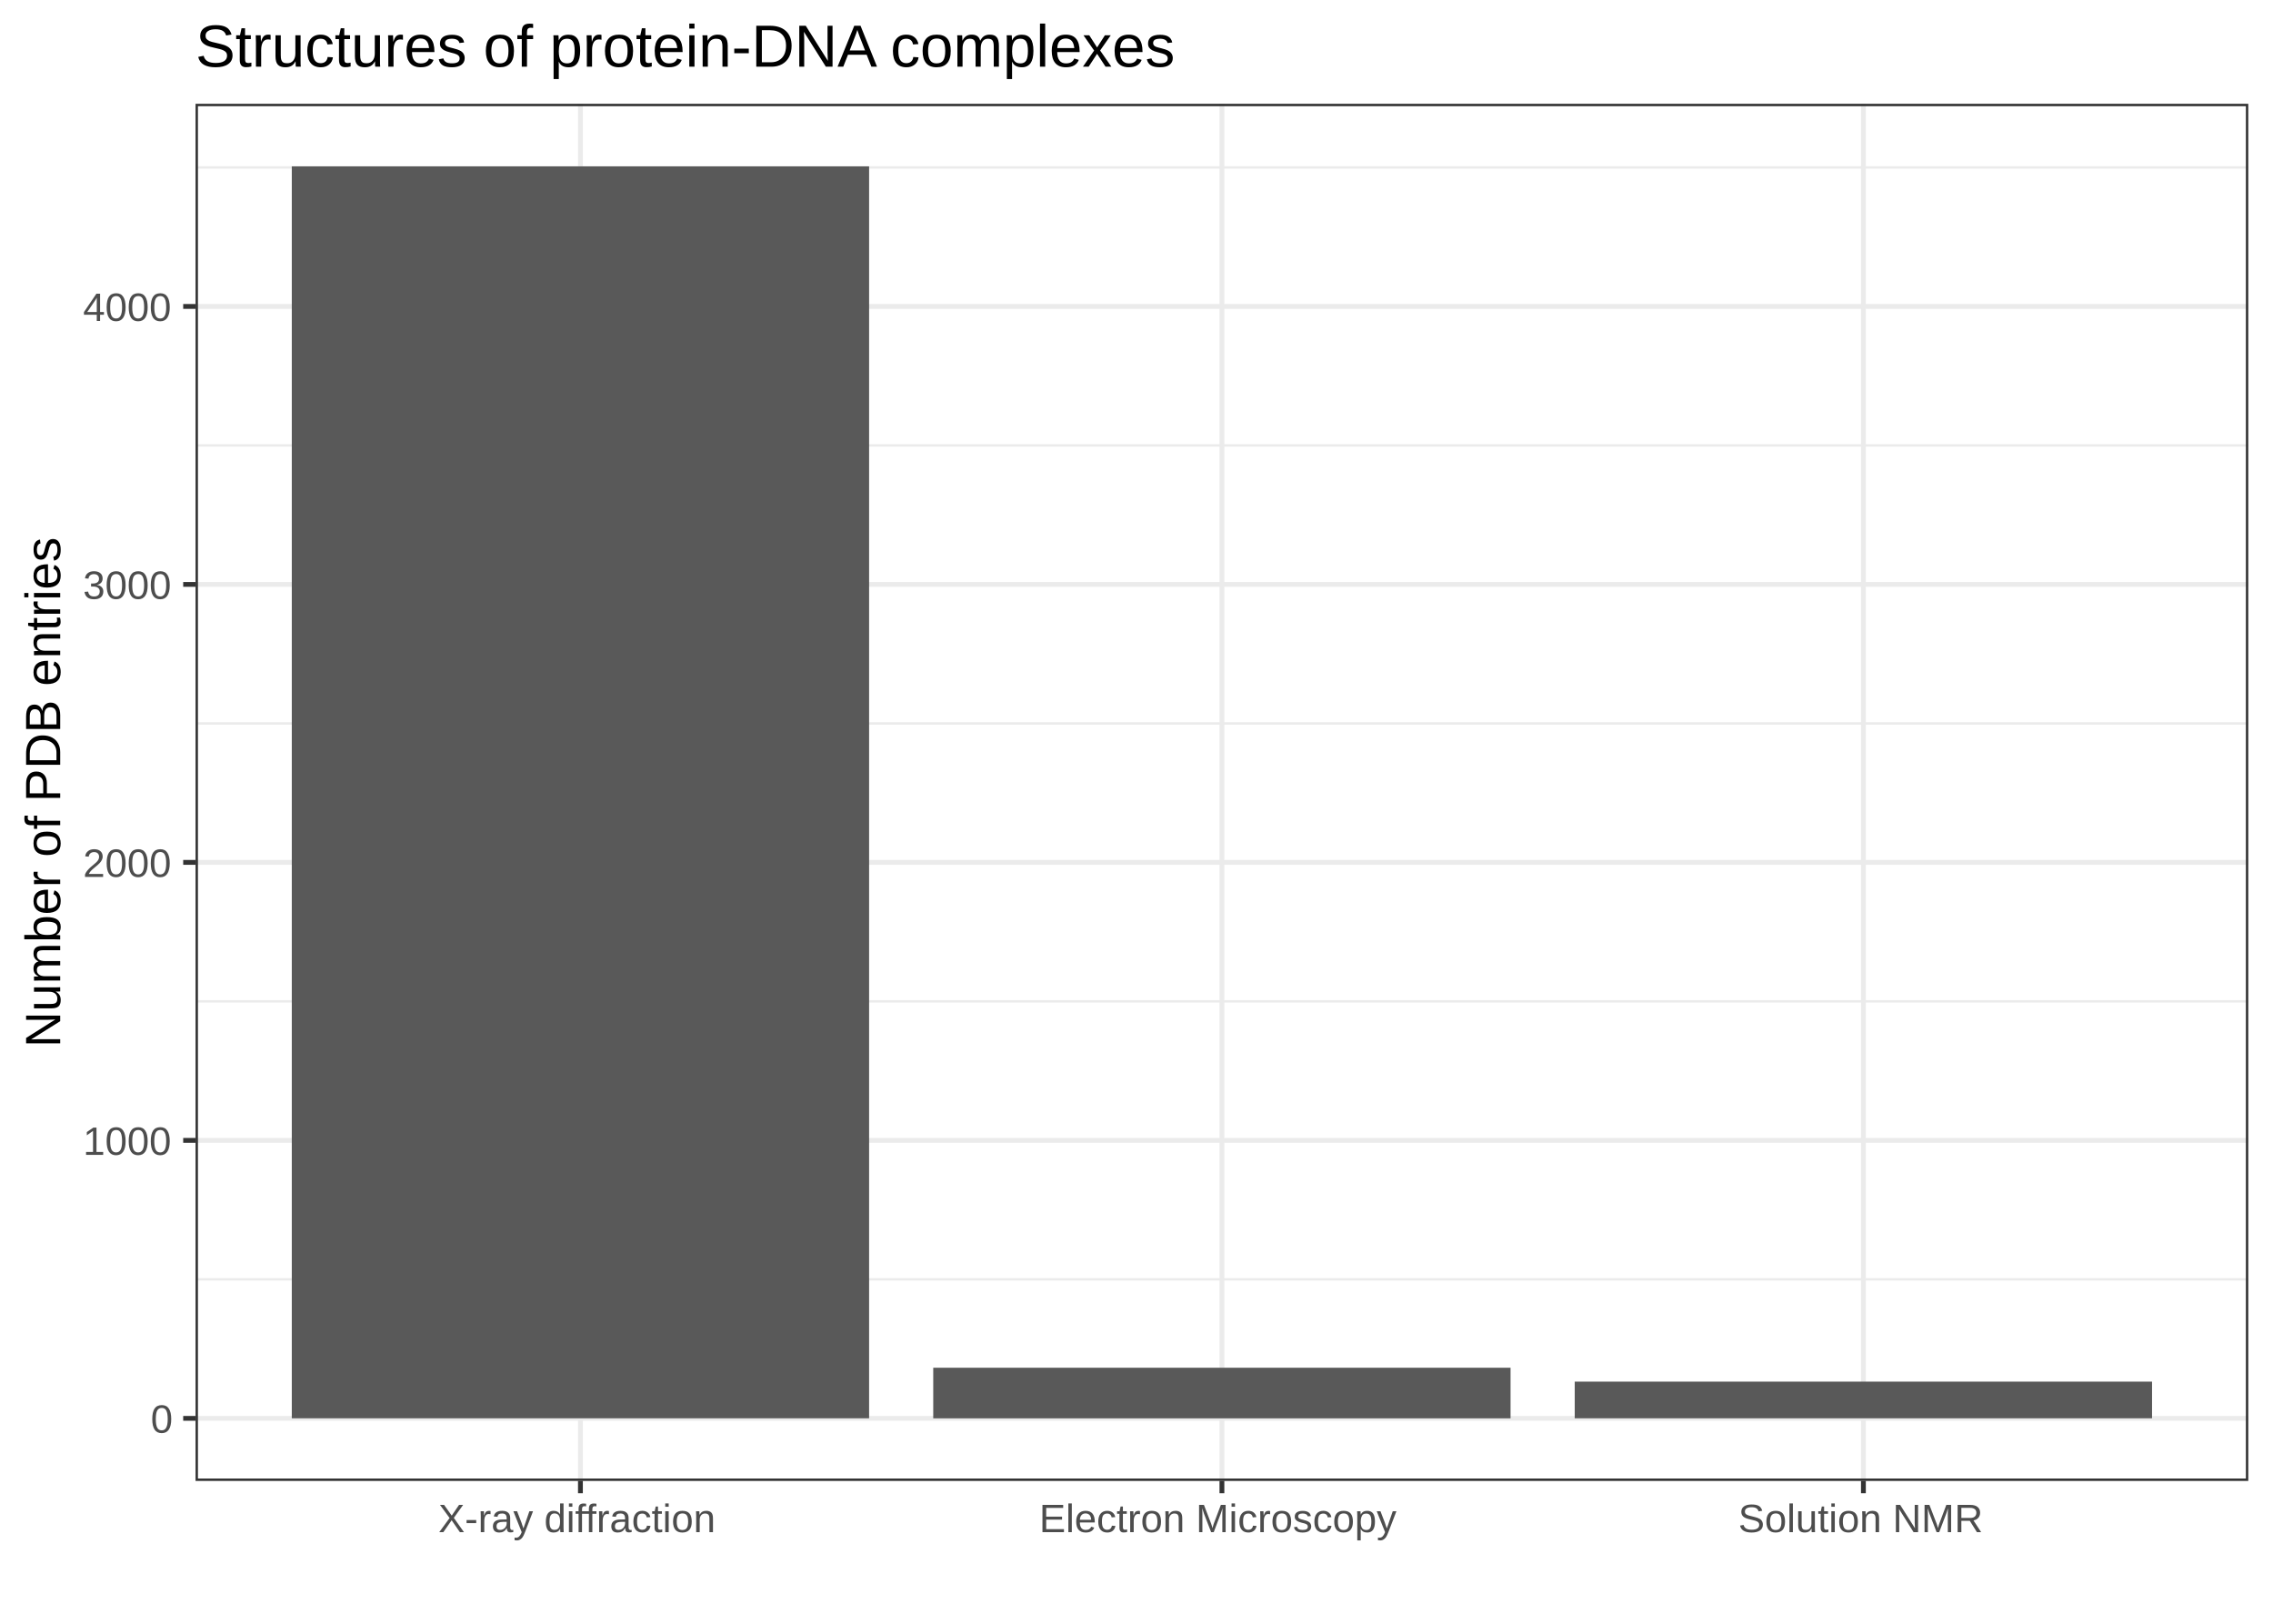
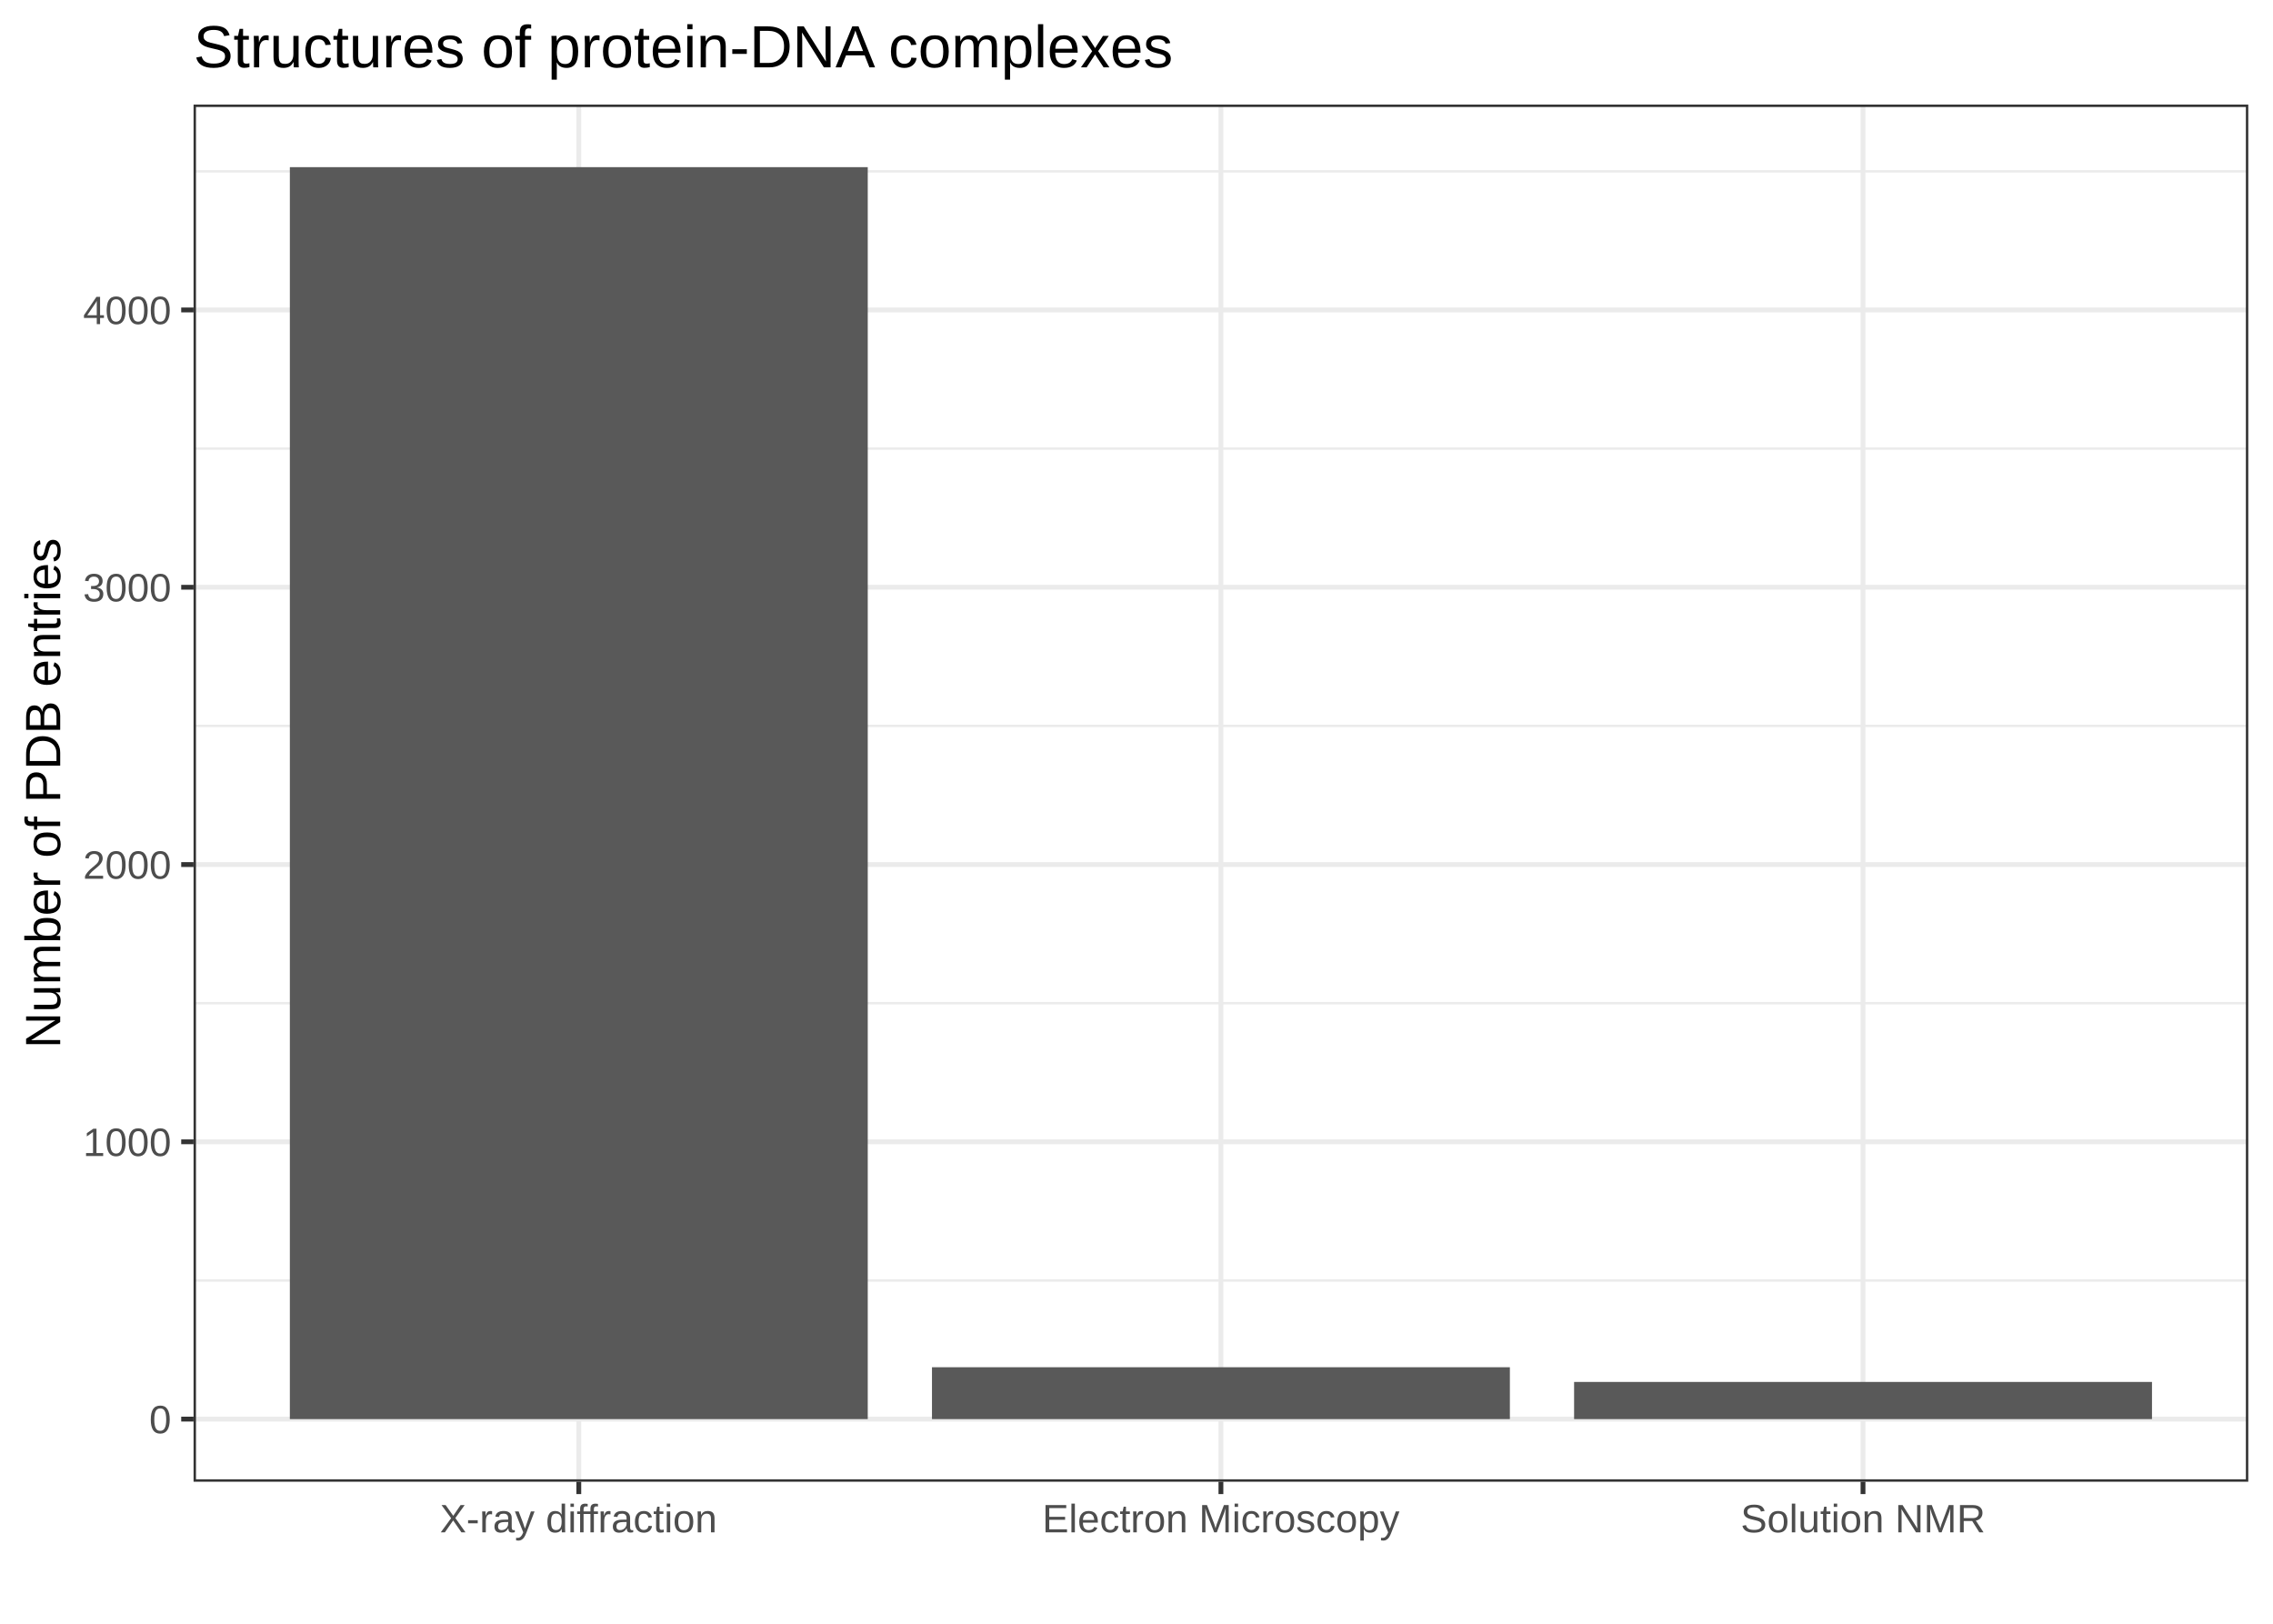
<svg xmlns="http://www.w3.org/2000/svg" viewBox="0 0 504.00 360.00">
  <defs>
    <style type="text/css">
    line, polyline, polygon, path, rect, circle {
      fill: none;
      stroke: #000000;
      stroke-linecap: round;
      stroke-linejoin: round;
      stroke-miterlimit: 10.00;
    }
  </style>
  </defs>
  <rect width="100%" height="100%" style="stroke: none; fill: #FFFFFF;" />
  <rect x="0.00" y="0.00" width="504.00" height="360.00" style="stroke-width: 1.07; stroke: #FFFFFF; fill: #FFFFFF;" />
  <defs>
-     <clipPath id="cpNDMuMzZ8NDk4LjUyfDMyOC4zM3wyMy4wMQ==">
-       <rect x="43.36" y="23.01" width="455.16" height="305.33" />
+     <clipPath id="cpNDIuOTJ8NDk4LjUyfDMyOC41MXwyMy4xOQ==">
+       <rect x="42.92" y="23.19" width="455.60" height="305.32" />
    </clipPath>
  </defs>
-   <rect x="43.36" y="23.01" width="455.16" height="305.33" style="stroke-width: 1.07; stroke: none; fill: #FFFFFF;" clip-path="url(#cpNDMuMzZ8NDk4LjUyfDMyOC4zM3wyMy4wMQ==)" />
-   <polyline points="43.36,283.64 498.52,283.64 " style="stroke-width: 0.53; stroke: #EBEBEB; stroke-linecap: butt;" clip-path="url(#cpNDMuMzZ8NDk4LjUyfDMyOC4zM3wyMy4wMQ==)" />
-   <polyline points="43.36,222.01 498.52,222.01 " style="stroke-width: 0.53; stroke: #EBEBEB; stroke-linecap: butt;" clip-path="url(#cpNDMuMzZ8NDk4LjUyfDMyOC4zM3wyMy4wMQ==)" />
-   <polyline points="43.36,160.39 498.52,160.39 " style="stroke-width: 0.53; stroke: #EBEBEB; stroke-linecap: butt;" clip-path="url(#cpNDMuMzZ8NDk4LjUyfDMyOC4zM3wyMy4wMQ==)" />
-   <polyline points="43.36,98.76 498.52,98.76 " style="stroke-width: 0.53; stroke: #EBEBEB; stroke-linecap: butt;" clip-path="url(#cpNDMuMzZ8NDk4LjUyfDMyOC4zM3wyMy4wMQ==)" />
-   <polyline points="43.36,37.13 498.52,37.13 " style="stroke-width: 0.53; stroke: #EBEBEB; stroke-linecap: butt;" clip-path="url(#cpNDMuMzZ8NDk4LjUyfDMyOC4zM3wyMy4wMQ==)" />
-   <polyline points="43.36,314.46 498.52,314.46 " style="stroke-width: 1.07; stroke: #EBEBEB; stroke-linecap: butt;" clip-path="url(#cpNDMuMzZ8NDk4LjUyfDMyOC4zM3wyMy4wMQ==)" />
-   <polyline points="43.36,252.83 498.52,252.83 " style="stroke-width: 1.07; stroke: #EBEBEB; stroke-linecap: butt;" clip-path="url(#cpNDMuMzZ8NDk4LjUyfDMyOC4zM3wyMy4wMQ==)" />
-   <polyline points="43.36,191.20 498.52,191.20 " style="stroke-width: 1.07; stroke: #EBEBEB; stroke-linecap: butt;" clip-path="url(#cpNDMuMzZ8NDk4LjUyfDMyOC4zM3wyMy4wMQ==)" />
-   <polyline points="43.36,129.57 498.52,129.57 " style="stroke-width: 1.07; stroke: #EBEBEB; stroke-linecap: butt;" clip-path="url(#cpNDMuMzZ8NDk4LjUyfDMyOC4zM3wyMy4wMQ==)" />
-   <polyline points="43.36,67.94 498.52,67.94 " style="stroke-width: 1.07; stroke: #EBEBEB; stroke-linecap: butt;" clip-path="url(#cpNDMuMzZ8NDk4LjUyfDMyOC4zM3wyMy4wMQ==)" />
-   <polyline points="128.70,328.33 128.70,23.01 " style="stroke-width: 1.07; stroke: #EBEBEB; stroke-linecap: butt;" clip-path="url(#cpNDMuMzZ8NDk4LjUyfDMyOC4zM3wyMy4wMQ==)" />
-   <polyline points="270.94,328.33 270.94,23.01 " style="stroke-width: 1.07; stroke: #EBEBEB; stroke-linecap: butt;" clip-path="url(#cpNDMuMzZ8NDk4LjUyfDMyOC4zM3wyMy4wMQ==)" />
-   <polyline points="413.18,328.33 413.18,23.01 " style="stroke-width: 1.07; stroke: #EBEBEB; stroke-linecap: butt;" clip-path="url(#cpNDMuMzZ8NDk4LjUyfDMyOC4zM3wyMy4wMQ==)" />
-   <rect x="64.70" y="36.88" width="128.01" height="277.57" style="stroke-width: 1.07; stroke: none; stroke-linecap: square; stroke-linejoin: miter; fill: #595959;" clip-path="url(#cpNDMuMzZ8NDk4LjUyfDMyOC4zM3wyMy4wMQ==)" />
-   <rect x="206.93" y="303.24" width="128.01" height="11.22" style="stroke-width: 1.07; stroke: none; stroke-linecap: square; stroke-linejoin: miter; fill: #595959;" clip-path="url(#cpNDMuMzZ8NDk4LjUyfDMyOC4zM3wyMy4wMQ==)" />
-   <rect x="349.17" y="306.32" width="128.01" height="8.13" style="stroke-width: 1.07; stroke: none; stroke-linecap: square; stroke-linejoin: miter; fill: #595959;" clip-path="url(#cpNDMuMzZ8NDk4LjUyfDMyOC4zM3wyMy4wMQ==)" />
-   <rect x="43.36" y="23.01" width="455.16" height="305.33" style="stroke-width: 1.07; stroke: #333333;" clip-path="url(#cpNDMuMzZ8NDk4LjUyfDMyOC4zM3wyMy4wMQ==)" />
+   <rect x="42.92" y="23.19" width="455.60" height="305.32" style="stroke-width: 1.07; stroke: none; fill: #FFFFFF;" clip-path="url(#cpNDIuOTJ8NDk4LjUyfDMyOC41MXwyMy4xOQ==)" />
+   <polyline points="42.92,283.89 498.52,283.89 " style="stroke-width: 0.53; stroke: #EBEBEB; stroke-linecap: butt;" clip-path="url(#cpNDIuOTJ8NDk4LjUyfDMyOC41MXwyMy4xOQ==)" />
+   <polyline points="42.92,222.42 498.52,222.42 " style="stroke-width: 0.53; stroke: #EBEBEB; stroke-linecap: butt;" clip-path="url(#cpNDIuOTJ8NDk4LjUyfDMyOC41MXwyMy4xOQ==)" />
+   <polyline points="42.92,160.94 498.52,160.94 " style="stroke-width: 0.53; stroke: #EBEBEB; stroke-linecap: butt;" clip-path="url(#cpNDIuOTJ8NDk4LjUyfDMyOC41MXwyMy4xOQ==)" />
+   <polyline points="42.92,99.46 498.52,99.46 " style="stroke-width: 0.53; stroke: #EBEBEB; stroke-linecap: butt;" clip-path="url(#cpNDIuOTJ8NDk4LjUyfDMyOC41MXwyMy4xOQ==)" />
+   <polyline points="42.92,37.99 498.52,37.99 " style="stroke-width: 0.53; stroke: #EBEBEB; stroke-linecap: butt;" clip-path="url(#cpNDIuOTJ8NDk4LjUyfDMyOC41MXwyMy4xOQ==)" />
+   <polyline points="42.92,314.63 498.52,314.63 " style="stroke-width: 1.07; stroke: #EBEBEB; stroke-linecap: butt;" clip-path="url(#cpNDIuOTJ8NDk4LjUyfDMyOC41MXwyMy4xOQ==)" />
+   <polyline points="42.92,253.15 498.52,253.15 " style="stroke-width: 1.07; stroke: #EBEBEB; stroke-linecap: butt;" clip-path="url(#cpNDIuOTJ8NDk4LjUyfDMyOC41MXwyMy4xOQ==)" />
+   <polyline points="42.92,191.68 498.52,191.68 " style="stroke-width: 1.07; stroke: #EBEBEB; stroke-linecap: butt;" clip-path="url(#cpNDIuOTJ8NDk4LjUyfDMyOC41MXwyMy4xOQ==)" />
+   <polyline points="42.92,130.20 498.52,130.20 " style="stroke-width: 1.07; stroke: #EBEBEB; stroke-linecap: butt;" clip-path="url(#cpNDIuOTJ8NDk4LjUyfDMyOC41MXwyMy4xOQ==)" />
+   <polyline points="42.92,68.72 498.52,68.72 " style="stroke-width: 1.07; stroke: #EBEBEB; stroke-linecap: butt;" clip-path="url(#cpNDIuOTJ8NDk4LjUyfDMyOC41MXwyMy4xOQ==)" />
+   <polyline points="128.34,328.51 128.34,23.19 " style="stroke-width: 1.07; stroke: #EBEBEB; stroke-linecap: butt;" clip-path="url(#cpNDIuOTJ8NDk4LjUyfDMyOC41MXwyMy4xOQ==)" />
+   <polyline points="270.72,328.51 270.72,23.19 " style="stroke-width: 1.07; stroke: #EBEBEB; stroke-linecap: butt;" clip-path="url(#cpNDIuOTJ8NDk4LjUyfDMyOC41MXwyMy4xOQ==)" />
+   <polyline points="413.09,328.51 413.09,23.19 " style="stroke-width: 1.07; stroke: #EBEBEB; stroke-linecap: butt;" clip-path="url(#cpNDIuOTJ8NDk4LjUyfDMyOC41MXwyMy4xOQ==)" />
+   <rect x="64.27" y="37.06" width="128.14" height="277.57" style="stroke-width: 1.07; stroke: none; stroke-linecap: square; stroke-linejoin: miter; fill: #595959;" clip-path="url(#cpNDIuOTJ8NDk4LjUyfDMyOC41MXwyMy4xOQ==)" />
+   <rect x="206.65" y="303.13" width="128.14" height="11.50" style="stroke-width: 1.07; stroke: none; stroke-linecap: square; stroke-linejoin: miter; fill: #595959;" clip-path="url(#cpNDIuOTJ8NDk4LjUyfDMyOC41MXwyMy4xOQ==)" />
+   <rect x="349.03" y="306.39" width="128.14" height="8.24" style="stroke-width: 1.07; stroke: none; stroke-linecap: square; stroke-linejoin: miter; fill: #595959;" clip-path="url(#cpNDIuOTJ8NDk4LjUyfDMyOC41MXwyMy4xOQ==)" />
+   <rect x="42.92" y="23.19" width="455.60" height="305.32" style="stroke-width: 1.07; stroke: #333333;" clip-path="url(#cpNDIuOTJ8NDk4LjUyfDMyOC41MXwyMy4xOQ==)" />
  <defs>
    <clipPath id="cpMC4wMHw1MDQuMDB8MzYwLjAwfDAuMDA=">
      <rect x="0.00" y="0.00" width="504.00" height="360.00" />
    </clipPath>
  </defs>
  <g clip-path="url(#cpMC4wMHw1MDQuMDB8MzYwLjAwfDAuMDA=)">
-     <text x="33.42" y="317.67" style="font-size: 8.80px; fill: #4D4D4D; font-family: Arial;" textLength="5.01px" lengthAdjust="spacingAndGlyphs">0</text>
+     <text x="33.09" y="317.78" style="font-size: 8.80px; fill: #4D4D4D; font-family: Arial;" textLength="4.89px" lengthAdjust="spacingAndGlyphs">0</text>
  </g>
  <g clip-path="url(#cpMC4wMHw1MDQuMDB8MzYwLjAwfDAuMDA=)">
-     <text x="18.41" y="256.05" style="font-size: 8.80px; fill: #4D4D4D; font-family: Arial;" textLength="20.02px" lengthAdjust="spacingAndGlyphs">1000</text>
+     <text x="18.41" y="256.30" style="font-size: 8.80px; fill: #4D4D4D; font-family: Arial;" textLength="19.58px" lengthAdjust="spacingAndGlyphs">1000</text>
  </g>
  <g clip-path="url(#cpMC4wMHw1MDQuMDB8MzYwLjAwfDAuMDA=)">
-     <text x="18.41" y="194.42" style="font-size: 8.80px; fill: #4D4D4D; font-family: Arial;" textLength="20.02px" lengthAdjust="spacingAndGlyphs">2000</text>
+     <text x="18.41" y="194.83" style="font-size: 8.80px; fill: #4D4D4D; font-family: Arial;" textLength="19.58px" lengthAdjust="spacingAndGlyphs">2000</text>
  </g>
  <g clip-path="url(#cpMC4wMHw1MDQuMDB8MzYwLjAwfDAuMDA=)">
-     <text x="18.41" y="132.79" style="font-size: 8.80px; fill: #4D4D4D; font-family: Arial;" textLength="20.02px" lengthAdjust="spacingAndGlyphs">3000</text>
+     <text x="18.41" y="133.35" style="font-size: 8.80px; fill: #4D4D4D; font-family: Arial;" textLength="19.58px" lengthAdjust="spacingAndGlyphs">3000</text>
  </g>
  <g clip-path="url(#cpMC4wMHw1MDQuMDB8MzYwLjAwfDAuMDA=)">
-     <text x="18.41" y="71.16" style="font-size: 8.80px; fill: #4D4D4D; font-family: Arial;" textLength="20.02px" lengthAdjust="spacingAndGlyphs">4000</text>
+     <text x="18.41" y="71.87" style="font-size: 8.80px; fill: #4D4D4D; font-family: Arial;" textLength="19.58px" lengthAdjust="spacingAndGlyphs">4000</text>
  </g>
-   <polyline points="40.62,314.46 43.36,314.46 " style="stroke-width: 1.07; stroke: #333333; stroke-linecap: butt;" clip-path="url(#cpMC4wMHw1MDQuMDB8MzYwLjAwfDAuMDA=)" />
-   <polyline points="40.62,252.83 43.36,252.83 " style="stroke-width: 1.07; stroke: #333333; stroke-linecap: butt;" clip-path="url(#cpMC4wMHw1MDQuMDB8MzYwLjAwfDAuMDA=)" />
-   <polyline points="40.62,191.20 43.36,191.20 " style="stroke-width: 1.07; stroke: #333333; stroke-linecap: butt;" clip-path="url(#cpMC4wMHw1MDQuMDB8MzYwLjAwfDAuMDA=)" />
-   <polyline points="40.62,129.57 43.36,129.57 " style="stroke-width: 1.07; stroke: #333333; stroke-linecap: butt;" clip-path="url(#cpMC4wMHw1MDQuMDB8MzYwLjAwfDAuMDA=)" />
-   <polyline points="40.62,67.94 43.36,67.94 " style="stroke-width: 1.07; stroke: #333333; stroke-linecap: butt;" clip-path="url(#cpMC4wMHw1MDQuMDB8MzYwLjAwfDAuMDA=)" />
-   <polyline points="128.70,331.07 128.70,328.33 " style="stroke-width: 1.07; stroke: #333333; stroke-linecap: butt;" clip-path="url(#cpMC4wMHw1MDQuMDB8MzYwLjAwfDAuMDA=)" />
-   <polyline points="270.94,331.07 270.94,328.33 " style="stroke-width: 1.07; stroke: #333333; stroke-linecap: butt;" clip-path="url(#cpMC4wMHw1MDQuMDB8MzYwLjAwfDAuMDA=)" />
-   <polyline points="413.18,331.07 413.18,328.33 " style="stroke-width: 1.07; stroke: #333333; stroke-linecap: butt;" clip-path="url(#cpMC4wMHw1MDQuMDB8MzYwLjAwfDAuMDA=)" />
+   <polyline points="40.18,314.63 42.92,314.63 " style="stroke-width: 1.07; stroke: #333333; stroke-linecap: butt;" clip-path="url(#cpMC4wMHw1MDQuMDB8MzYwLjAwfDAuMDA=)" />
+   <polyline points="40.18,253.15 42.92,253.15 " style="stroke-width: 1.07; stroke: #333333; stroke-linecap: butt;" clip-path="url(#cpMC4wMHw1MDQuMDB8MzYwLjAwfDAuMDA=)" />
+   <polyline points="40.18,191.68 42.92,191.68 " style="stroke-width: 1.07; stroke: #333333; stroke-linecap: butt;" clip-path="url(#cpMC4wMHw1MDQuMDB8MzYwLjAwfDAuMDA=)" />
+   <polyline points="40.18,130.20 42.92,130.20 " style="stroke-width: 1.07; stroke: #333333; stroke-linecap: butt;" clip-path="url(#cpMC4wMHw1MDQuMDB8MzYwLjAwfDAuMDA=)" />
+   <polyline points="40.18,68.72 42.92,68.72 " style="stroke-width: 1.07; stroke: #333333; stroke-linecap: butt;" clip-path="url(#cpMC4wMHw1MDQuMDB8MzYwLjAwfDAuMDA=)" />
+   <polyline points="128.34,331.25 128.34,328.51 " style="stroke-width: 1.07; stroke: #333333; stroke-linecap: butt;" clip-path="url(#cpMC4wMHw1MDQuMDB8MzYwLjAwfDAuMDA=)" />
+   <polyline points="270.72,331.25 270.72,328.51 " style="stroke-width: 1.07; stroke: #333333; stroke-linecap: butt;" clip-path="url(#cpMC4wMHw1MDQuMDB8MzYwLjAwfDAuMDA=)" />
+   <polyline points="413.09,331.25 413.09,328.51 " style="stroke-width: 1.07; stroke: #333333; stroke-linecap: butt;" clip-path="url(#cpMC4wMHw1MDQuMDB8MzYwLjAwfDAuMDA=)" />
  <g clip-path="url(#cpMC4wMHw1MDQuMDB8MzYwLjAwfDAuMDA=)">
-     <text x="97.19" y="339.70" style="font-size: 8.80px; fill: #4D4D4D; font-family: Arial;" textLength="63.02px" lengthAdjust="spacingAndGlyphs">X-ray diffraction</text>
+     <text x="97.53" y="339.74" style="font-size: 8.80px; fill: #4D4D4D; font-family: Arial;" textLength="61.62px" lengthAdjust="spacingAndGlyphs">X-ray diffraction</text>
  </g>
  <g clip-path="url(#cpMC4wMHw1MDQuMDB8MzYwLjAwfDAuMDA=)">
-     <text x="230.43" y="339.70" style="font-size: 8.80px; fill: #4D4D4D; font-family: Arial;" textLength="81.03px" lengthAdjust="spacingAndGlyphs">Electron Microscopy</text>
+     <text x="231.11" y="339.74" style="font-size: 8.80px; fill: #4D4D4D; font-family: Arial;" textLength="79.23px" lengthAdjust="spacingAndGlyphs">Electron Microscopy</text>
  </g>
  <g clip-path="url(#cpMC4wMHw1MDQuMDB8MzYwLjAwfDAuMDA=)">
-     <text x="385.42" y="339.70" style="font-size: 8.80px; fill: #4D4D4D; font-family: Arial;" textLength="55.52px" lengthAdjust="spacingAndGlyphs">Solution NMR</text>
+     <text x="385.95" y="339.74" style="font-size: 8.80px; fill: #4D4D4D; font-family: Arial;" textLength="54.29px" lengthAdjust="spacingAndGlyphs">Solution NMR</text>
  </g>
  <g clip-path="url(#cpMC4wMHw1MDQuMDB8MzYwLjAwfDAuMDA=)">
-     <text transform="translate(13.35,232.22) rotate(-90)" style="font-size: 11.00px; font-family: Arial;" textLength="113.10px" lengthAdjust="spacingAndGlyphs">Number of PDB entries</text>
+     <text transform="translate(13.35,232.40) rotate(-90)" style="font-size: 11.00px; font-family: Arial;" textLength="113.10px" lengthAdjust="spacingAndGlyphs">Number of PDB entries</text>
  </g>
  <g clip-path="url(#cpMC4wMHw1MDQuMDB8MzYwLjAwfDAuMDA=)">
-     <text x="43.36" y="14.79" style="font-size: 13.20px; font-family: Arial;" textLength="214.58px" lengthAdjust="spacingAndGlyphs">Structures of protein-DNA complexes</text>
+     <text x="42.92" y="14.93" style="font-size: 13.20px; font-family: Arial;" textLength="217.88px" lengthAdjust="spacingAndGlyphs">Structures of protein-DNA complexes</text>
  </g>
</svg>
